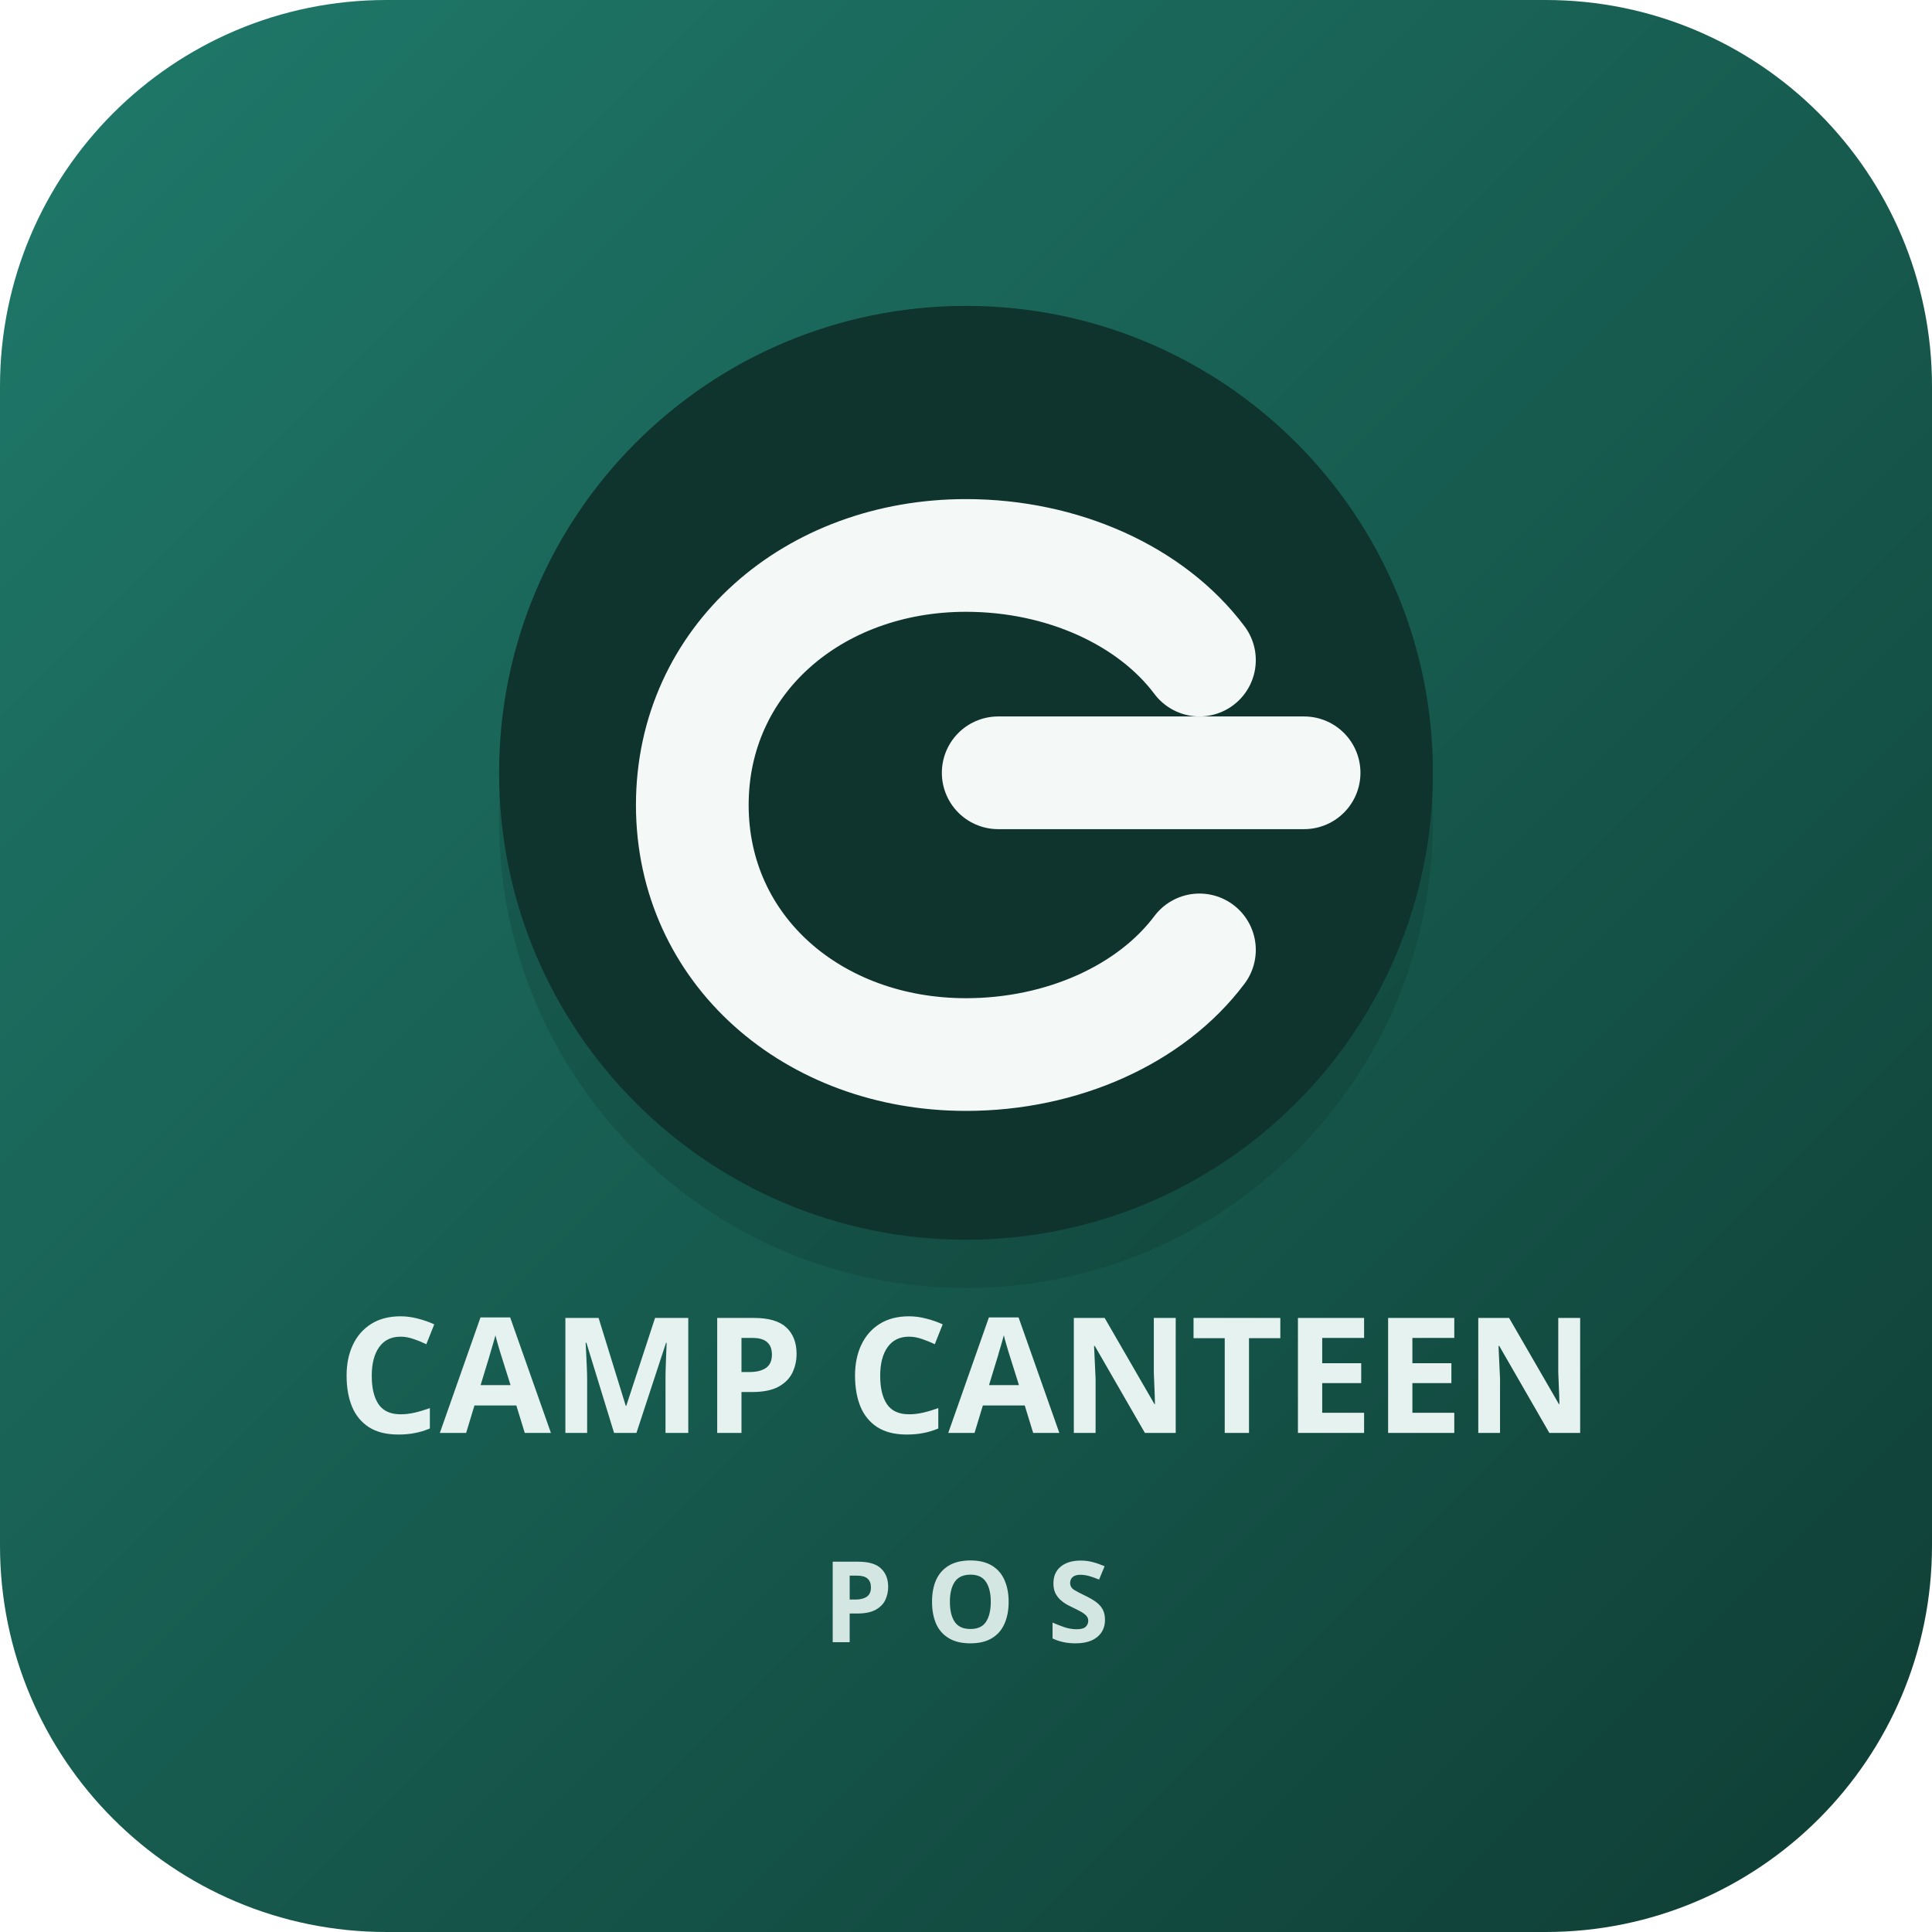
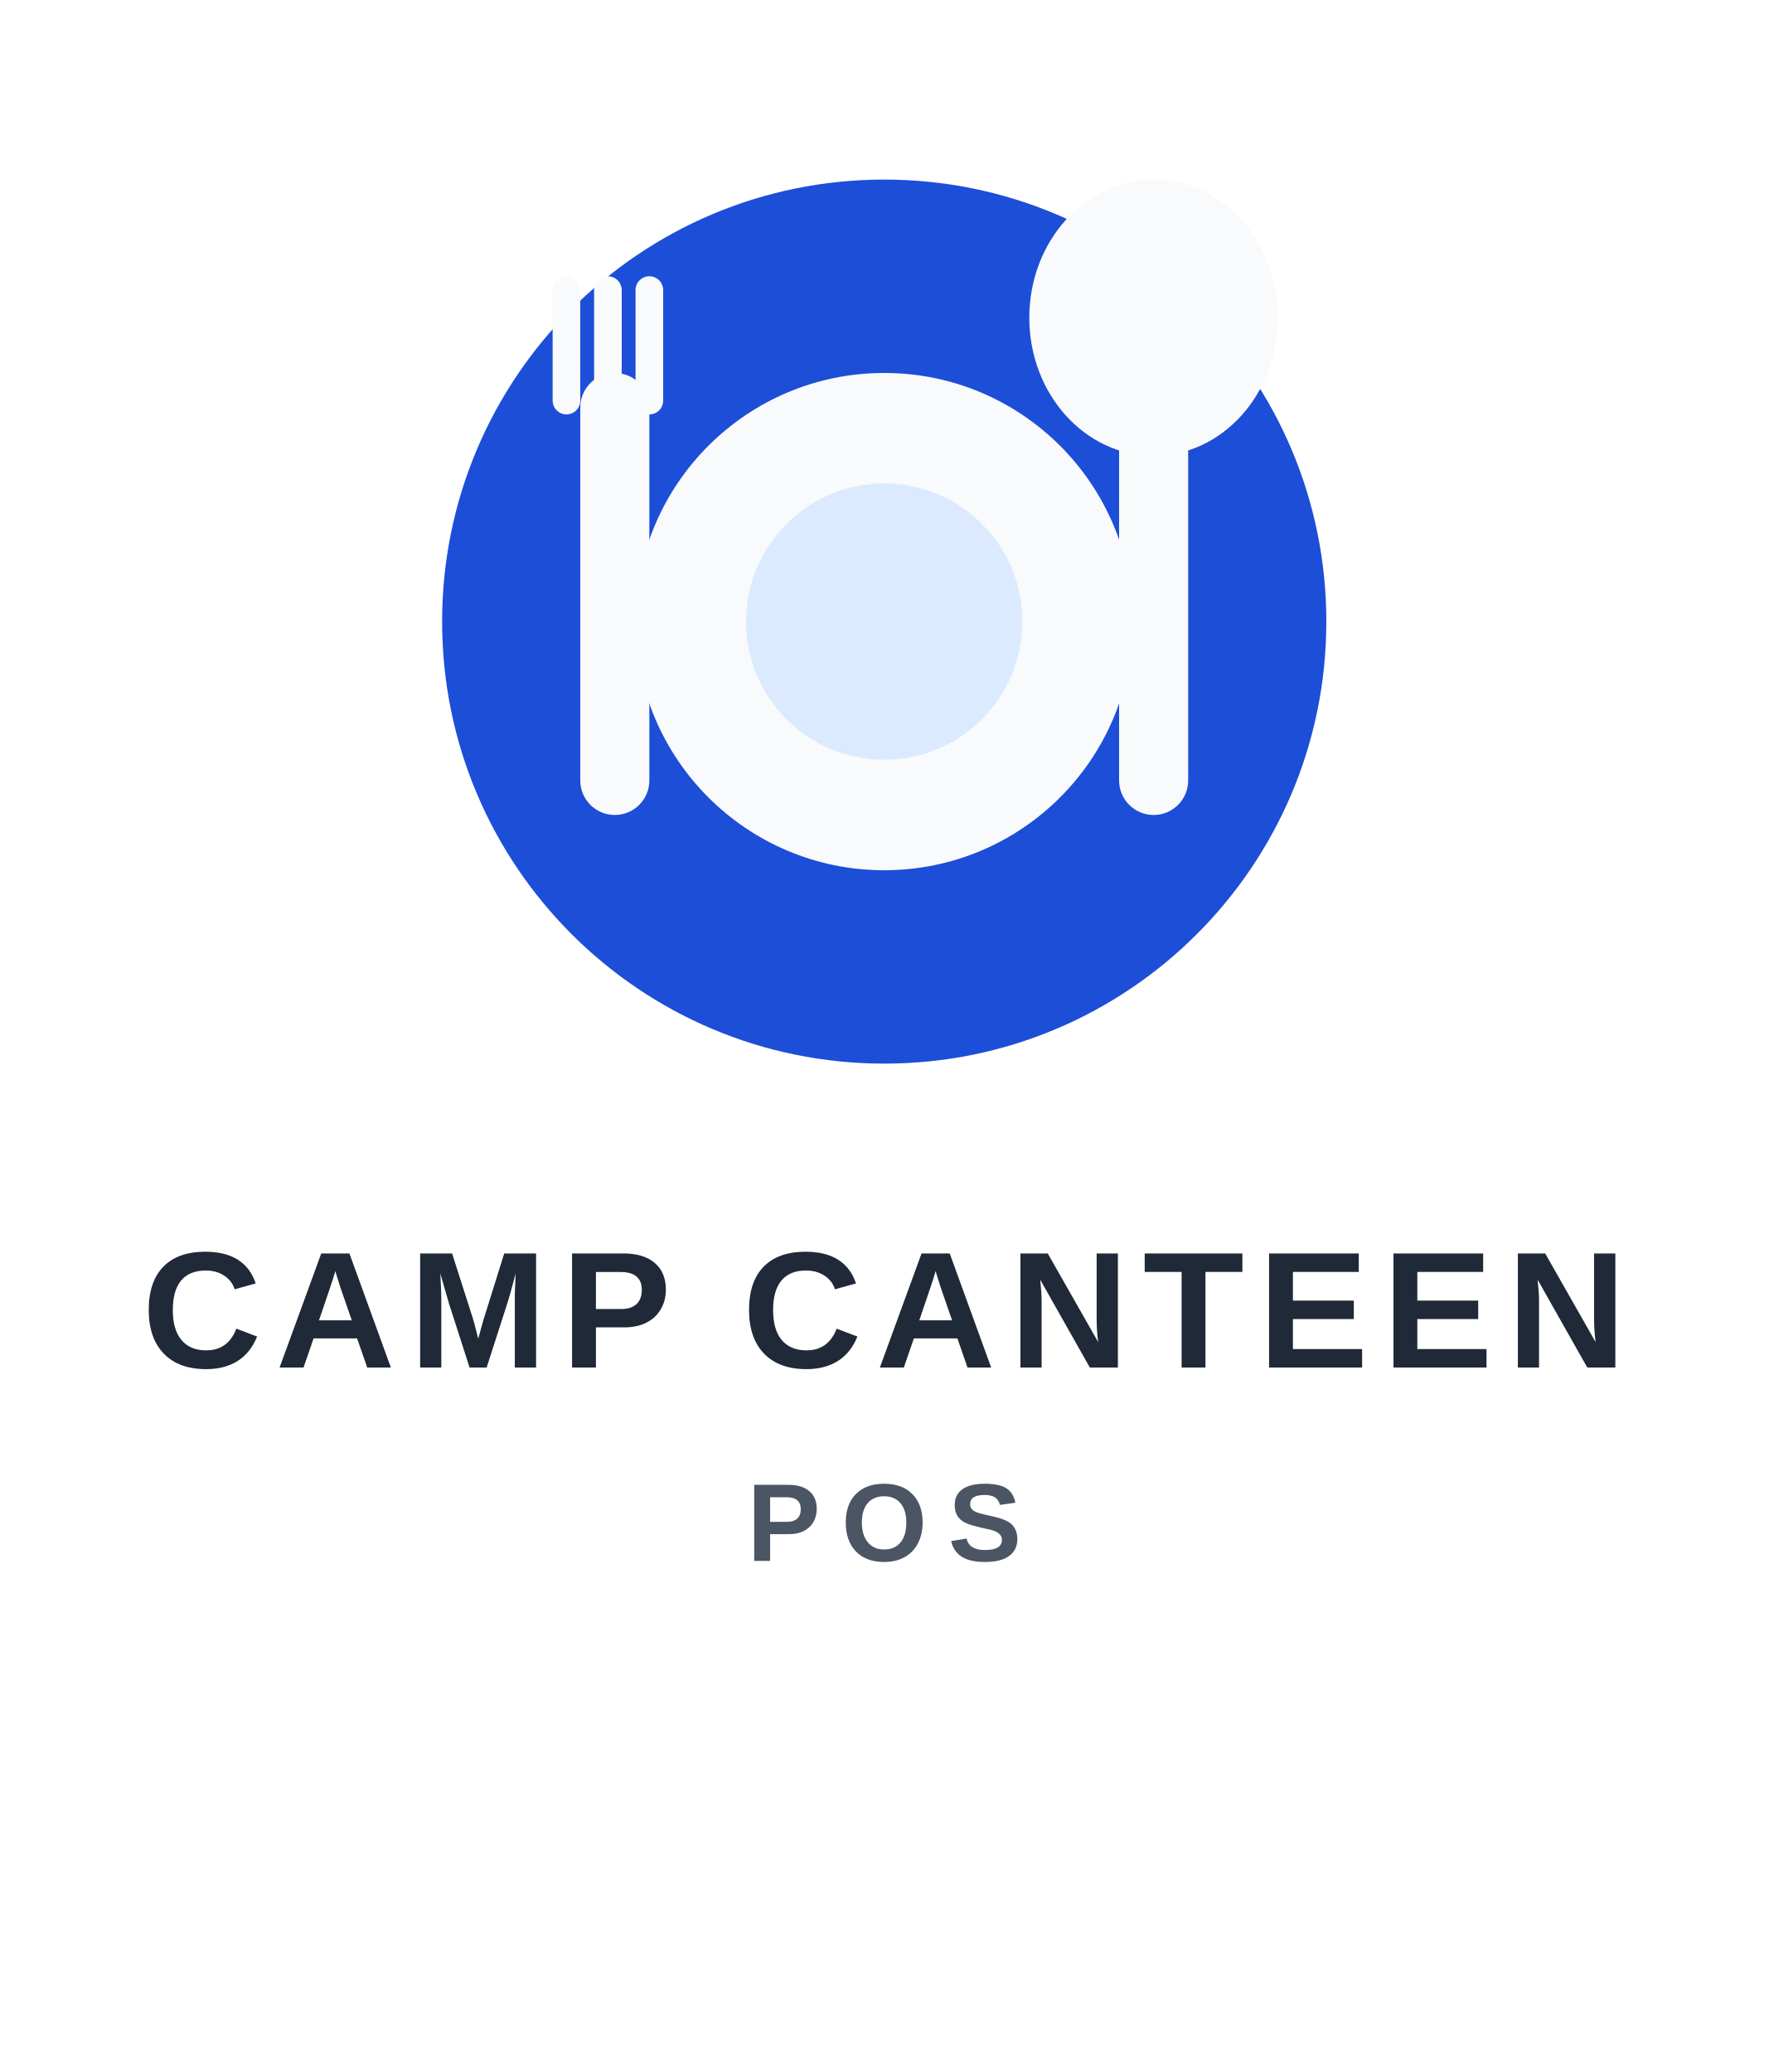
- <svg xmlns="http://www.w3.org/2000/svg" viewBox="0 0 240 240" role="img" aria-labelledby="title desc">
-   <defs>
-     <linearGradient id="canteenGradient" x1="0" y1="0" x2="1" y2="1">
-       <stop offset="0%" stop-color="#1f7a6b" />
-       <stop offset="100%" stop-color="#0f3d34" />
-     </linearGradient>
-   </defs>
-   <rect width="240" height="240" rx="48" fill="url(#canteenGradient)" />
-   <circle cx="120" cy="102" r="58" fill="#0b2924" opacity="0.2" />
-   <circle cx="120" cy="96" r="58" fill="#0f332d" />
-   <path d="M149 82c-6-8-17-13-29-13-19 0-34 13-34 31s15 31 34 31c12 0 23-5 29-13" fill="none" stroke="#f4f8f7" stroke-width="14" stroke-linecap="round" />
-   <path d="M162 96h-38" stroke="#f4f8f7" stroke-width="14" stroke-linecap="round" />
-   <text x="120" y="178" text-anchor="middle" font-family="'Segoe UI', 'Helvetica Neue', sans-serif" font-size="20" font-weight="600" fill="#e6f2ef">
-     CAMP CANTEEN
-   </text>
-   <text x="120" y="204" text-anchor="middle" font-family="'Segoe UI', 'Helvetica Neue', sans-serif" font-size="14" font-weight="600" letter-spacing="4" fill="#d3e6e1">
-     POS
-   </text>
+ <svg xmlns="http://www.w3.org/2000/svg" viewBox="0 0 256 300" role="img" aria-labelledby="title desc">
+   <g fill="none" fill-rule="evenodd">
+     <circle cx="128" cy="90" r="64" fill="#1D4ED8" />
+     <circle cx="128" cy="90" r="36" fill="#F8FAFC" />
+     <circle cx="128" cy="90" r="20" fill="#DBEAFE" />
+     <rect x="84" y="54" width="10" height="64" rx="5" fill="#F8FAFC" />
+     <rect x="80" y="40" width="4" height="20" rx="2" fill="#F8FAFC" />
+     <rect x="86" y="40" width="4" height="20" rx="2" fill="#F8FAFC" />
+     <rect x="92" y="40" width="4" height="20" rx="2" fill="#F8FAFC" />
+     <rect x="162" y="54" width="10" height="64" rx="5" fill="#F8FAFC" />
+     <ellipse cx="167" cy="46" rx="18" ry="20" fill="#F8FAFC" />
+     <text x="128" y="198" text-anchor="middle" font-family="'Segoe UI', 'Helvetica Neue', Arial, sans-serif" font-size="24" font-weight="700" letter-spacing="2" fill="#1F2937">
+       CAMP CANTEEN
+     </text>
+     <text x="128" y="226" text-anchor="middle" font-family="'Segoe UI', 'Helvetica Neue', Arial, sans-serif" font-size="16" font-weight="600" letter-spacing="3" fill="#4B5563">
+       POS
+     </text>
+   </g>
</svg>
